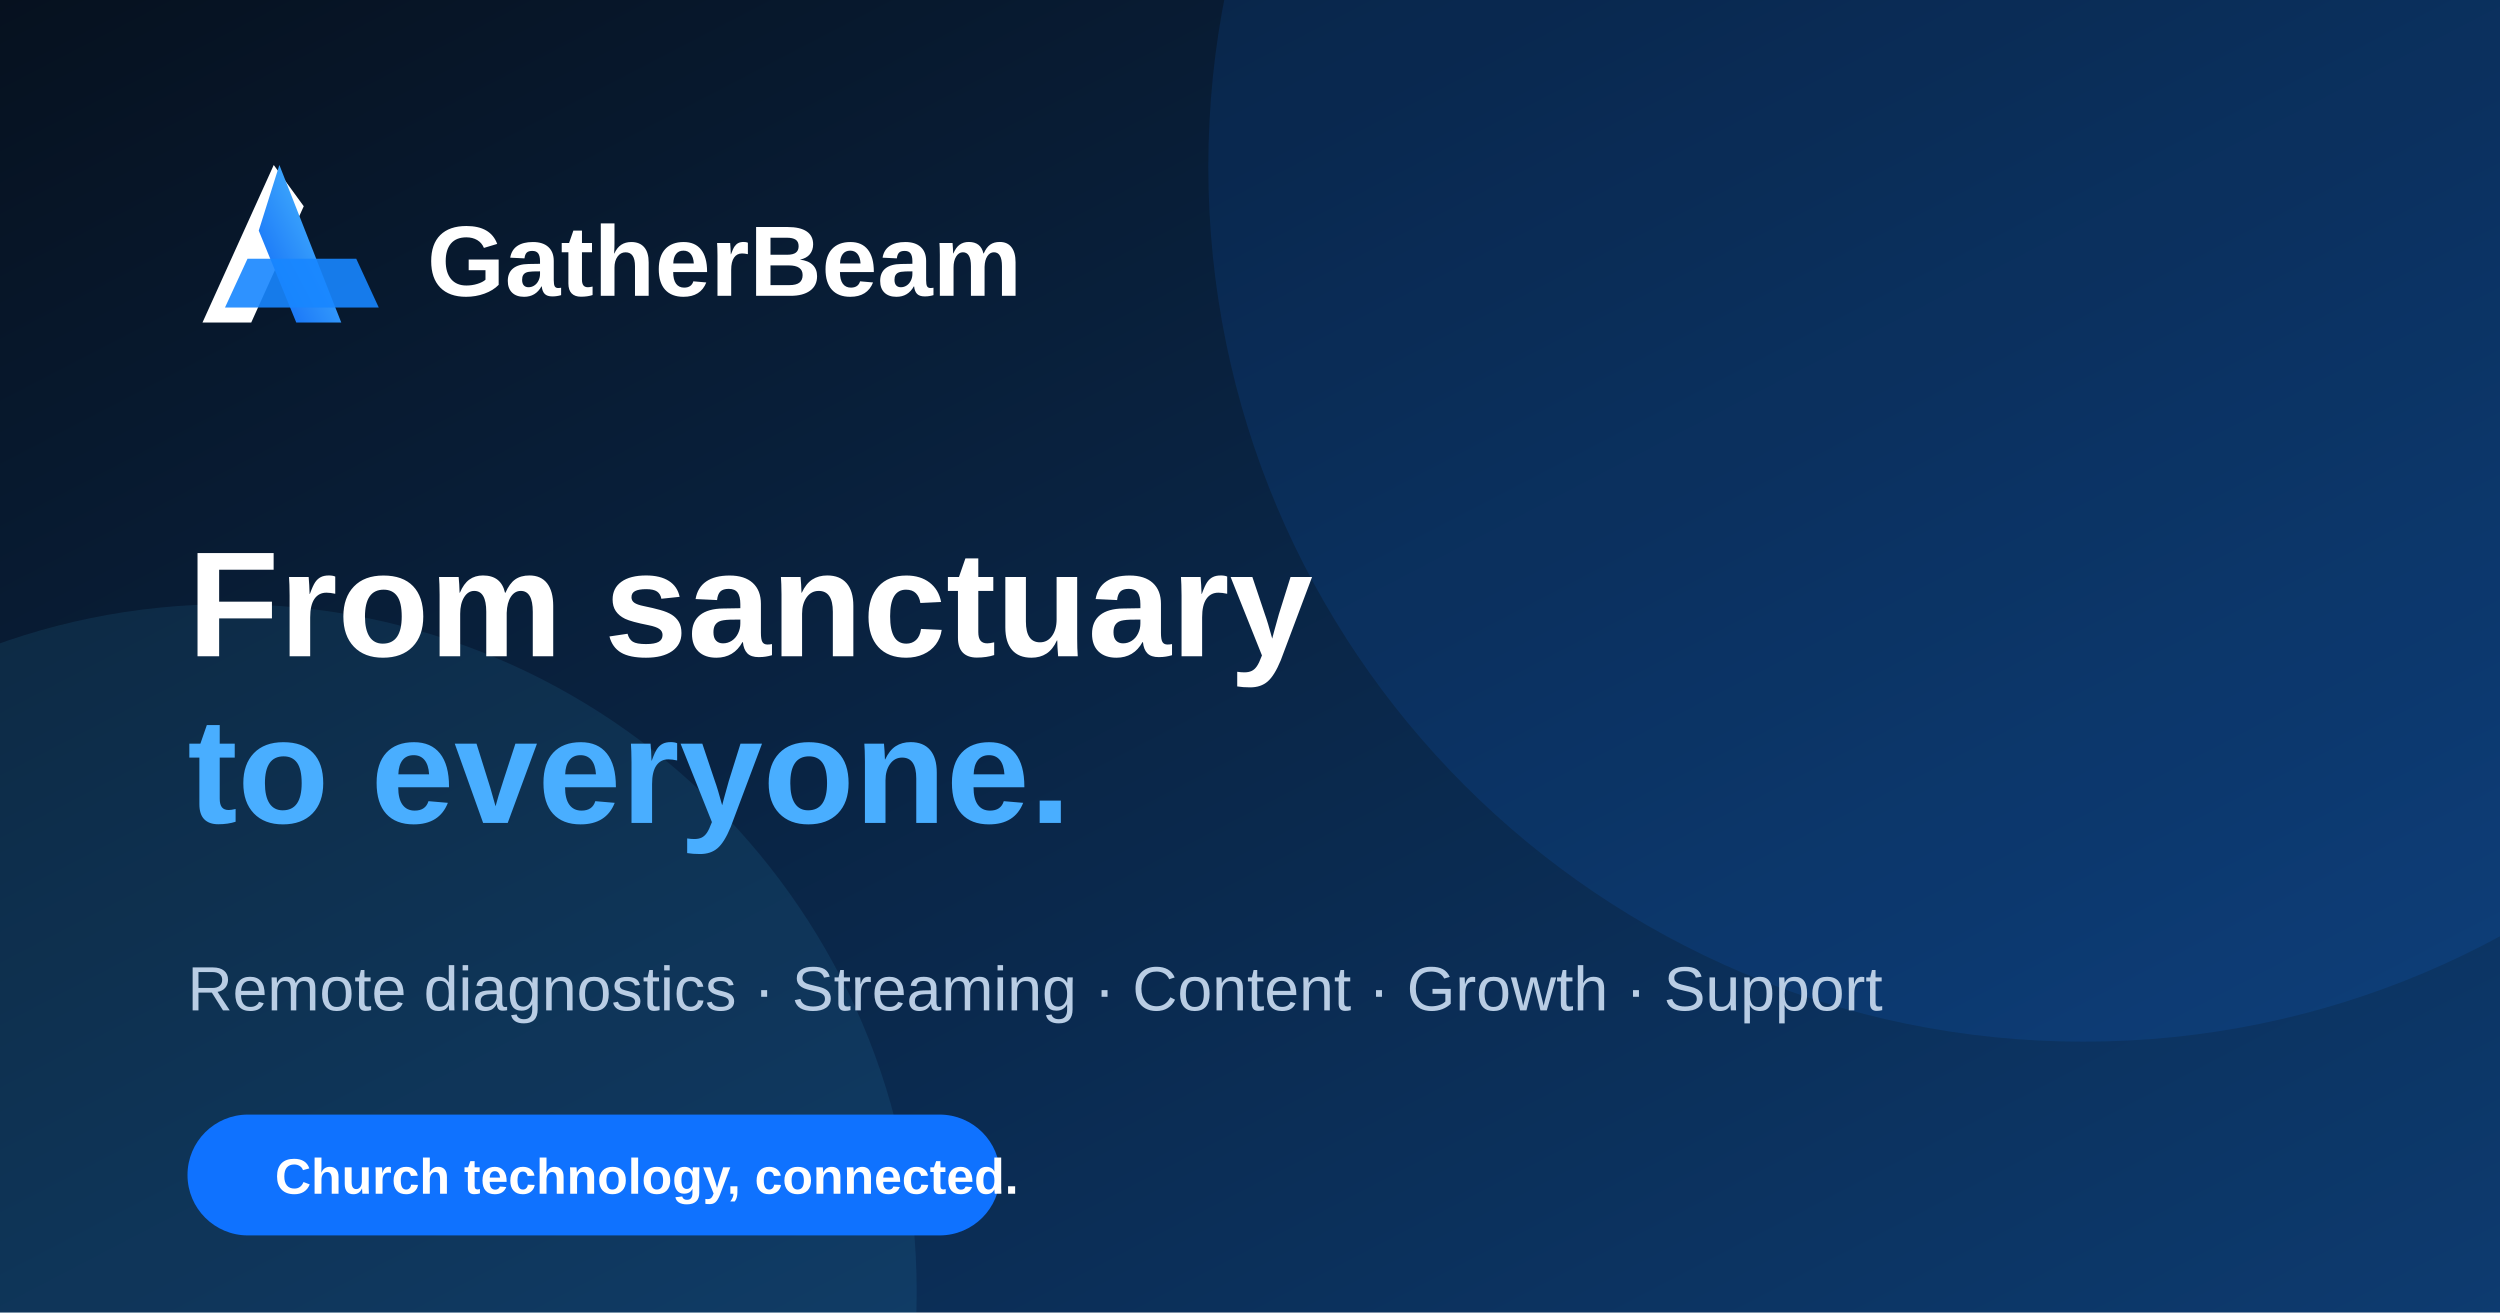
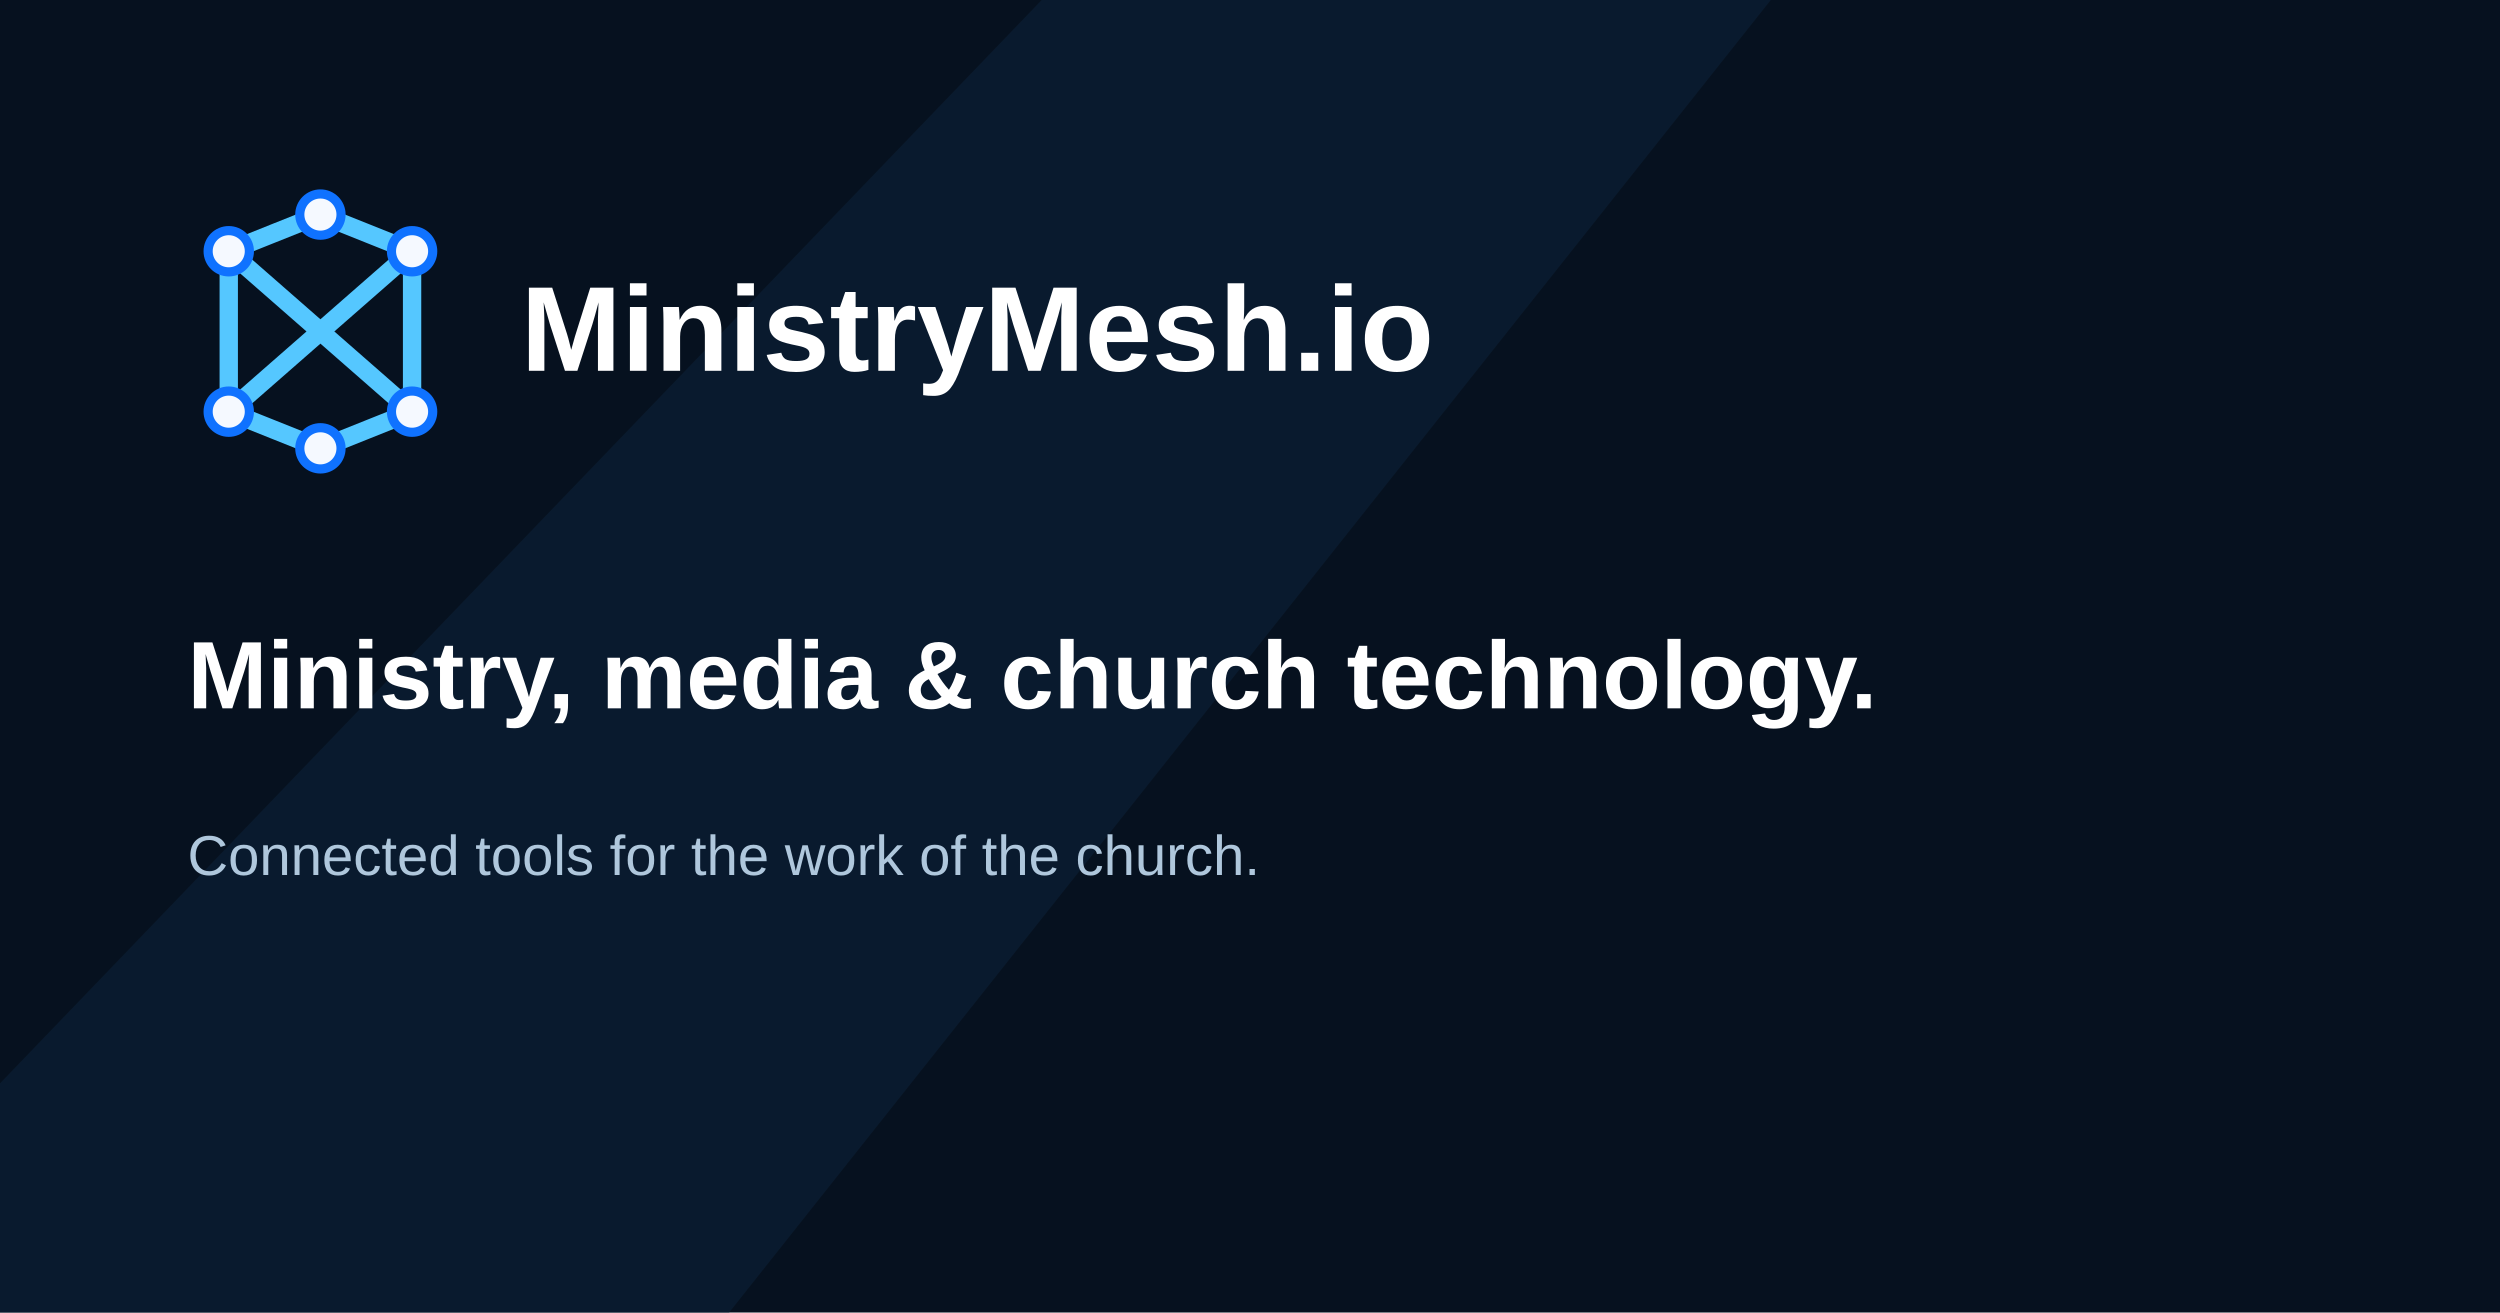
- <svg xmlns="http://www.w3.org/2000/svg" viewBox="0 0 1200 630">
-   <defs>
-     <linearGradient id="b" x1="0" y1="0" x2="1" y2="1">
-       <stop stop-color="#06111F" />
-       <stop offset="1" stop-color="#0D3B70" />
-     </linearGradient>
-     <linearGradient id="g" x1="0" y1="1" x2="1" y2="0">
-       <stop stop-color="#0B63F6" />
-       <stop offset="1" stop-color="#55C7FF" />
-     </linearGradient>
-   </defs>
-   <rect width="1200" height="630" fill="url(#b)" />
-   <circle cx="1000" cy="80" r="420" fill="#1378FF" opacity=".12" />
-   <circle cx="110" cy="620" r="330" fill="#43C8FF" opacity=".09" />
-   <g transform="translate(90 72) scale(.9)">
-     <path d="M46 8 8 92h26l28-62z" fill="#fff" />
-     <path d="M49 8 82 92H58L38 43z" fill="url(#g)" />
-     <path d="M32 58h58l12 26H20z" fill="#1786FF" opacity=".9" />
+ <svg xmlns="http://www.w3.org/2000/svg" viewBox="0 0 1200 630" role="img" aria-label="MinistryMesh social banner">
+   <rect width="1200" height="630" fill="#06111F" />
+   <path d="M0 520 500 0h350L350 630H0z" fill="#0B1F35" opacity=".65" />
+   <g transform="translate(90 92) scale(1.1)">
+     <path d="M18 26 58 10l40 16M18 26v70m80-70v70M18 96l40 16 40-16M18 26l80 70M98 26 18 96" fill="none" stroke="#55C7FF" stroke-width="8" stroke-linecap="round" />
+     <g fill="#F5F9FF" stroke="#0F72FF" stroke-width="4">
+       <circle cx="18" cy="26" r="9" />
+       <circle cx="58" cy="10" r="9" />
+       <circle cx="98" cy="26" r="9" />
+       <circle cx="18" cy="96" r="9" />
+       <circle cx="58" cy="112" r="9" />
+       <circle cx="98" cy="96" r="9" />
+     </g>
  </g>
-   <text x="205" y="142" font-family="Arial" font-size="48" fill="#fff" font-weight="700">GatherBeam</text>
-   <text x="90" y="315" font-family="Arial" font-size="72" fill="#fff" font-weight="800">From sanctuary</text>
-   <text x="90" y="395" font-family="Arial" font-size="72" fill="#49AEFF" font-weight="800">to everyone.</text>
-   <text x="90" y="485" font-family="Arial" font-size="30" fill="#B9CDE4">Remote diagnostics · Streaming · Content · Growth · Support</text>
-   <rect x="90" y="535" width="390" height="58" rx="29" fill="#0F72FF" />
-   <text x="132" y="573" font-family="Arial" font-size="24" fill="#fff" font-weight="700">Church technology, connected.</text>
+   <text x="250" y="178" font-family="Arial" font-size="58" fill="#fff" font-weight="700">MinistryMesh.io</text>
+   <text x="90" y="340" font-family="Arial" font-size="46" fill="#fff" font-weight="800">Ministry, media &amp; church technology.</text>
+   <text x="90" y="420" font-family="Arial" font-size="27" fill="#AFC7DC">Connected tools for the work of the church.</text>
</svg>
